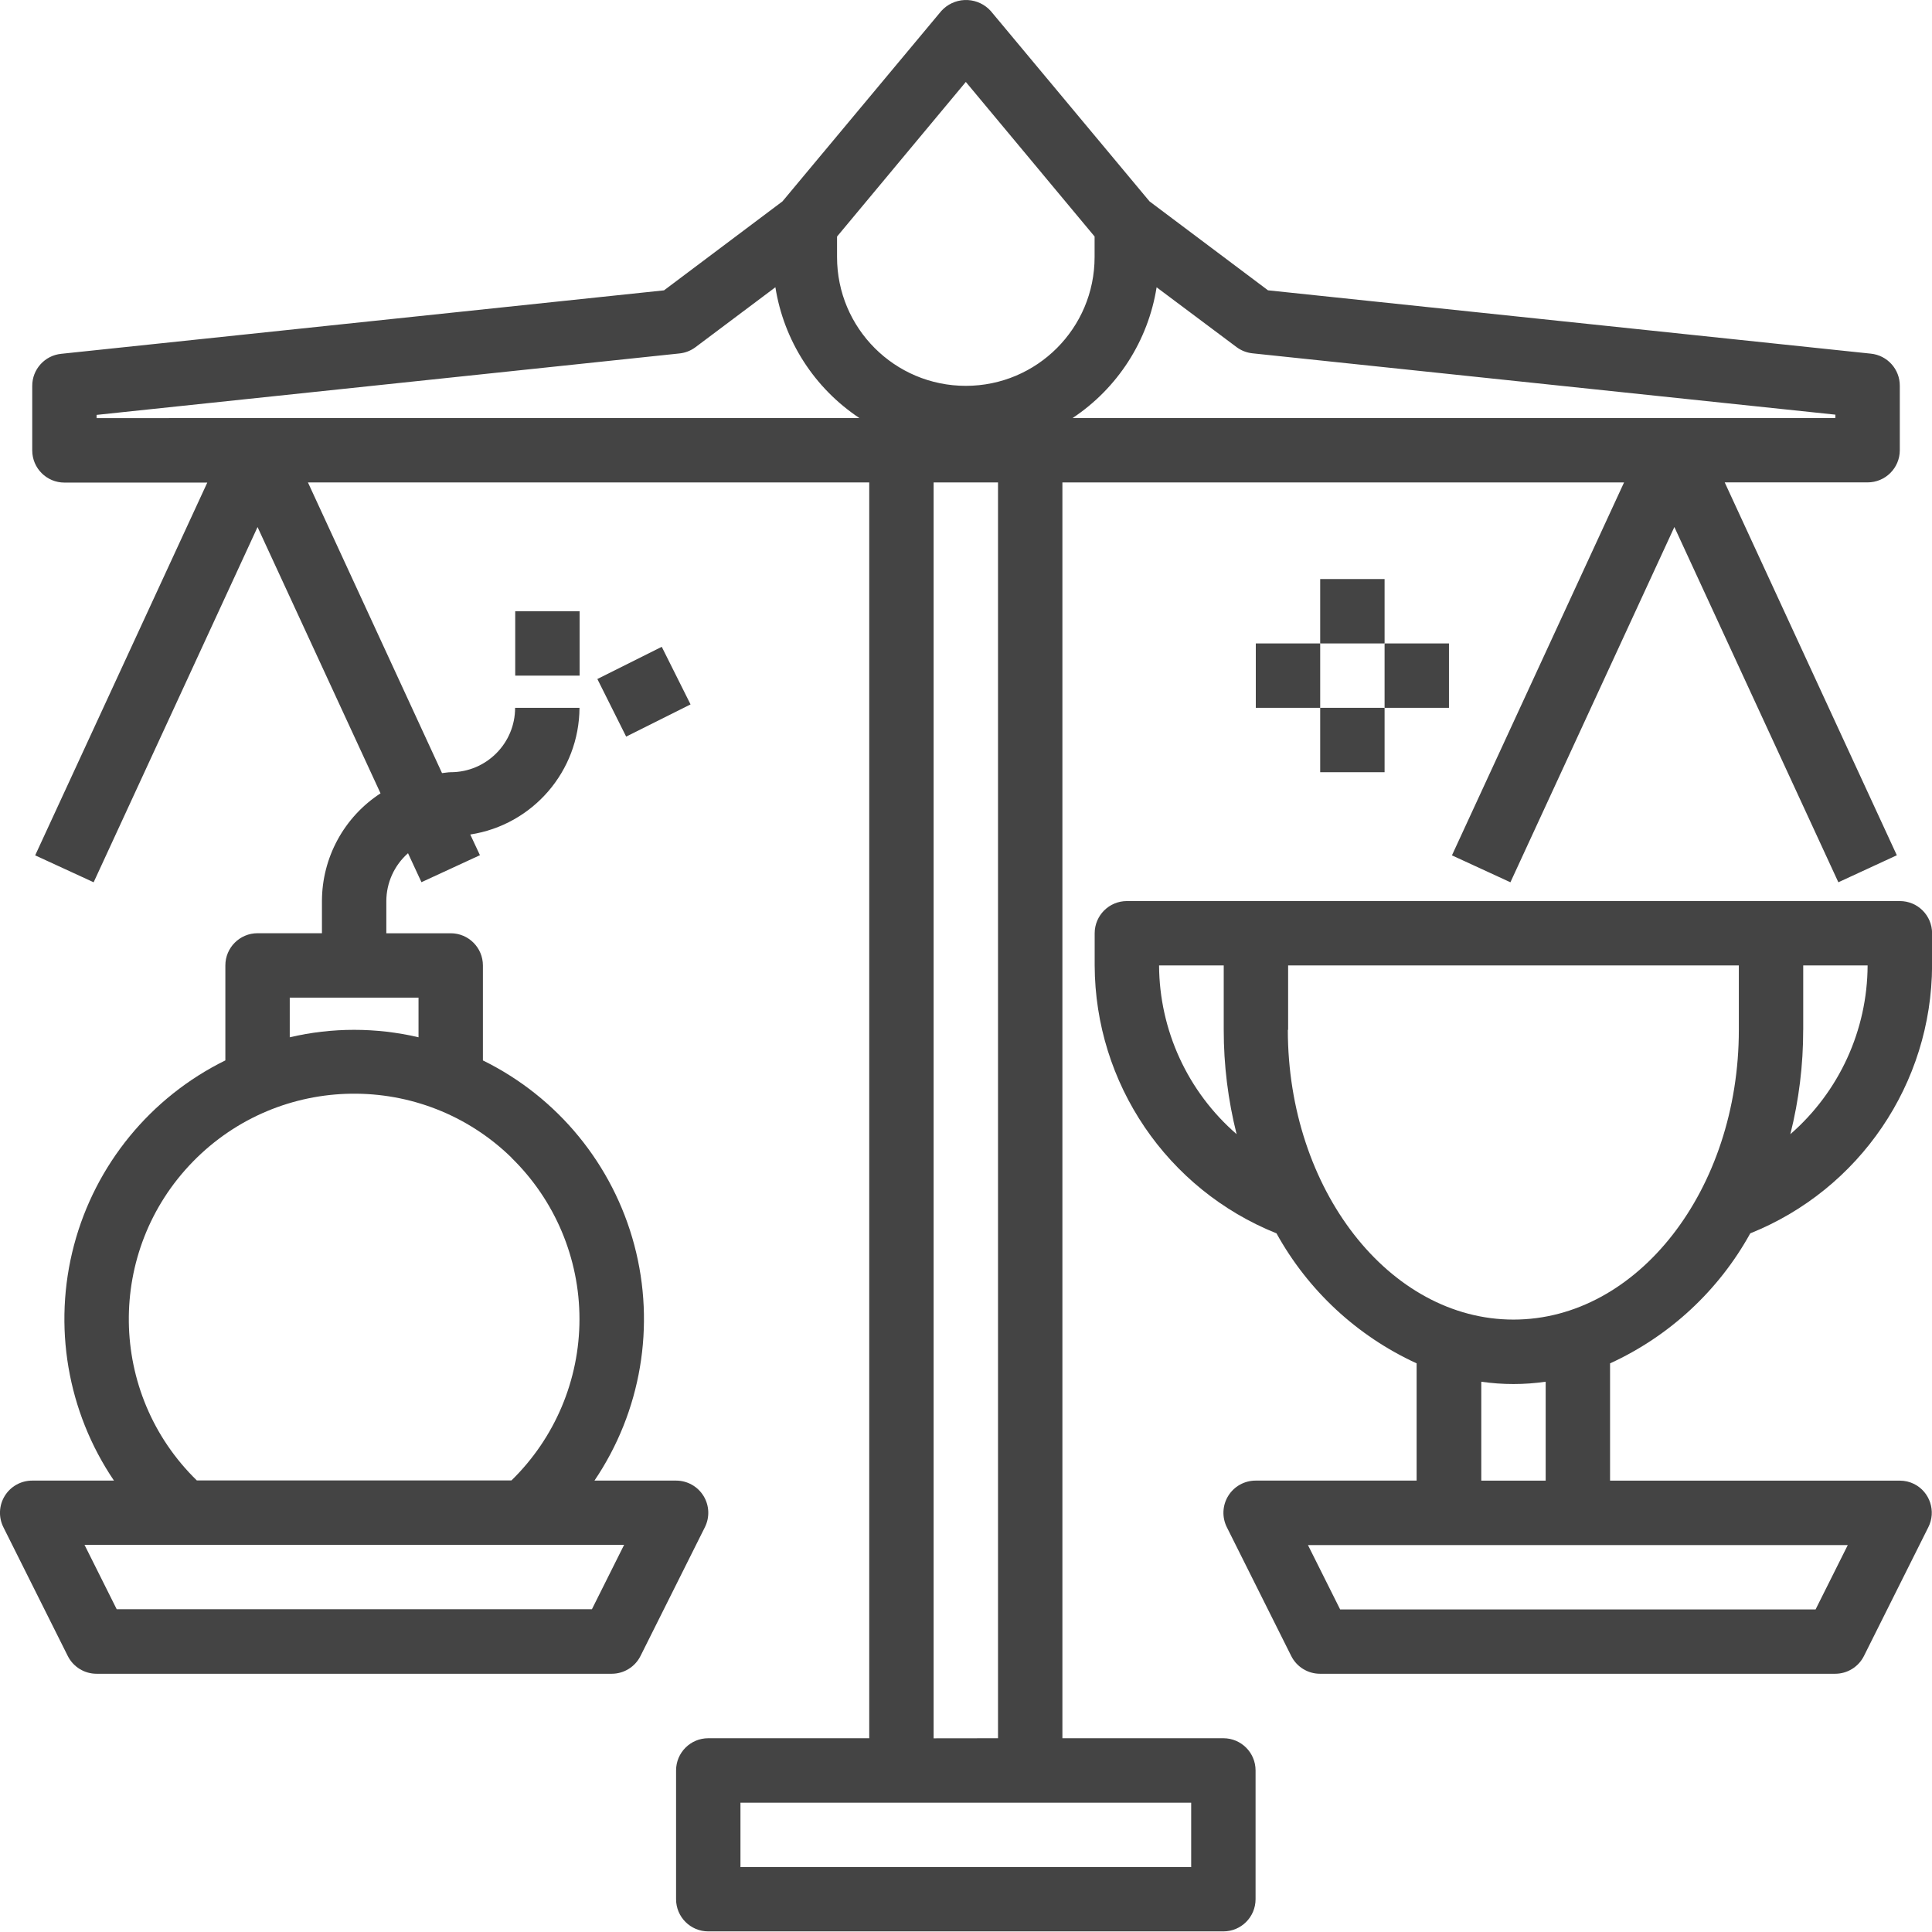
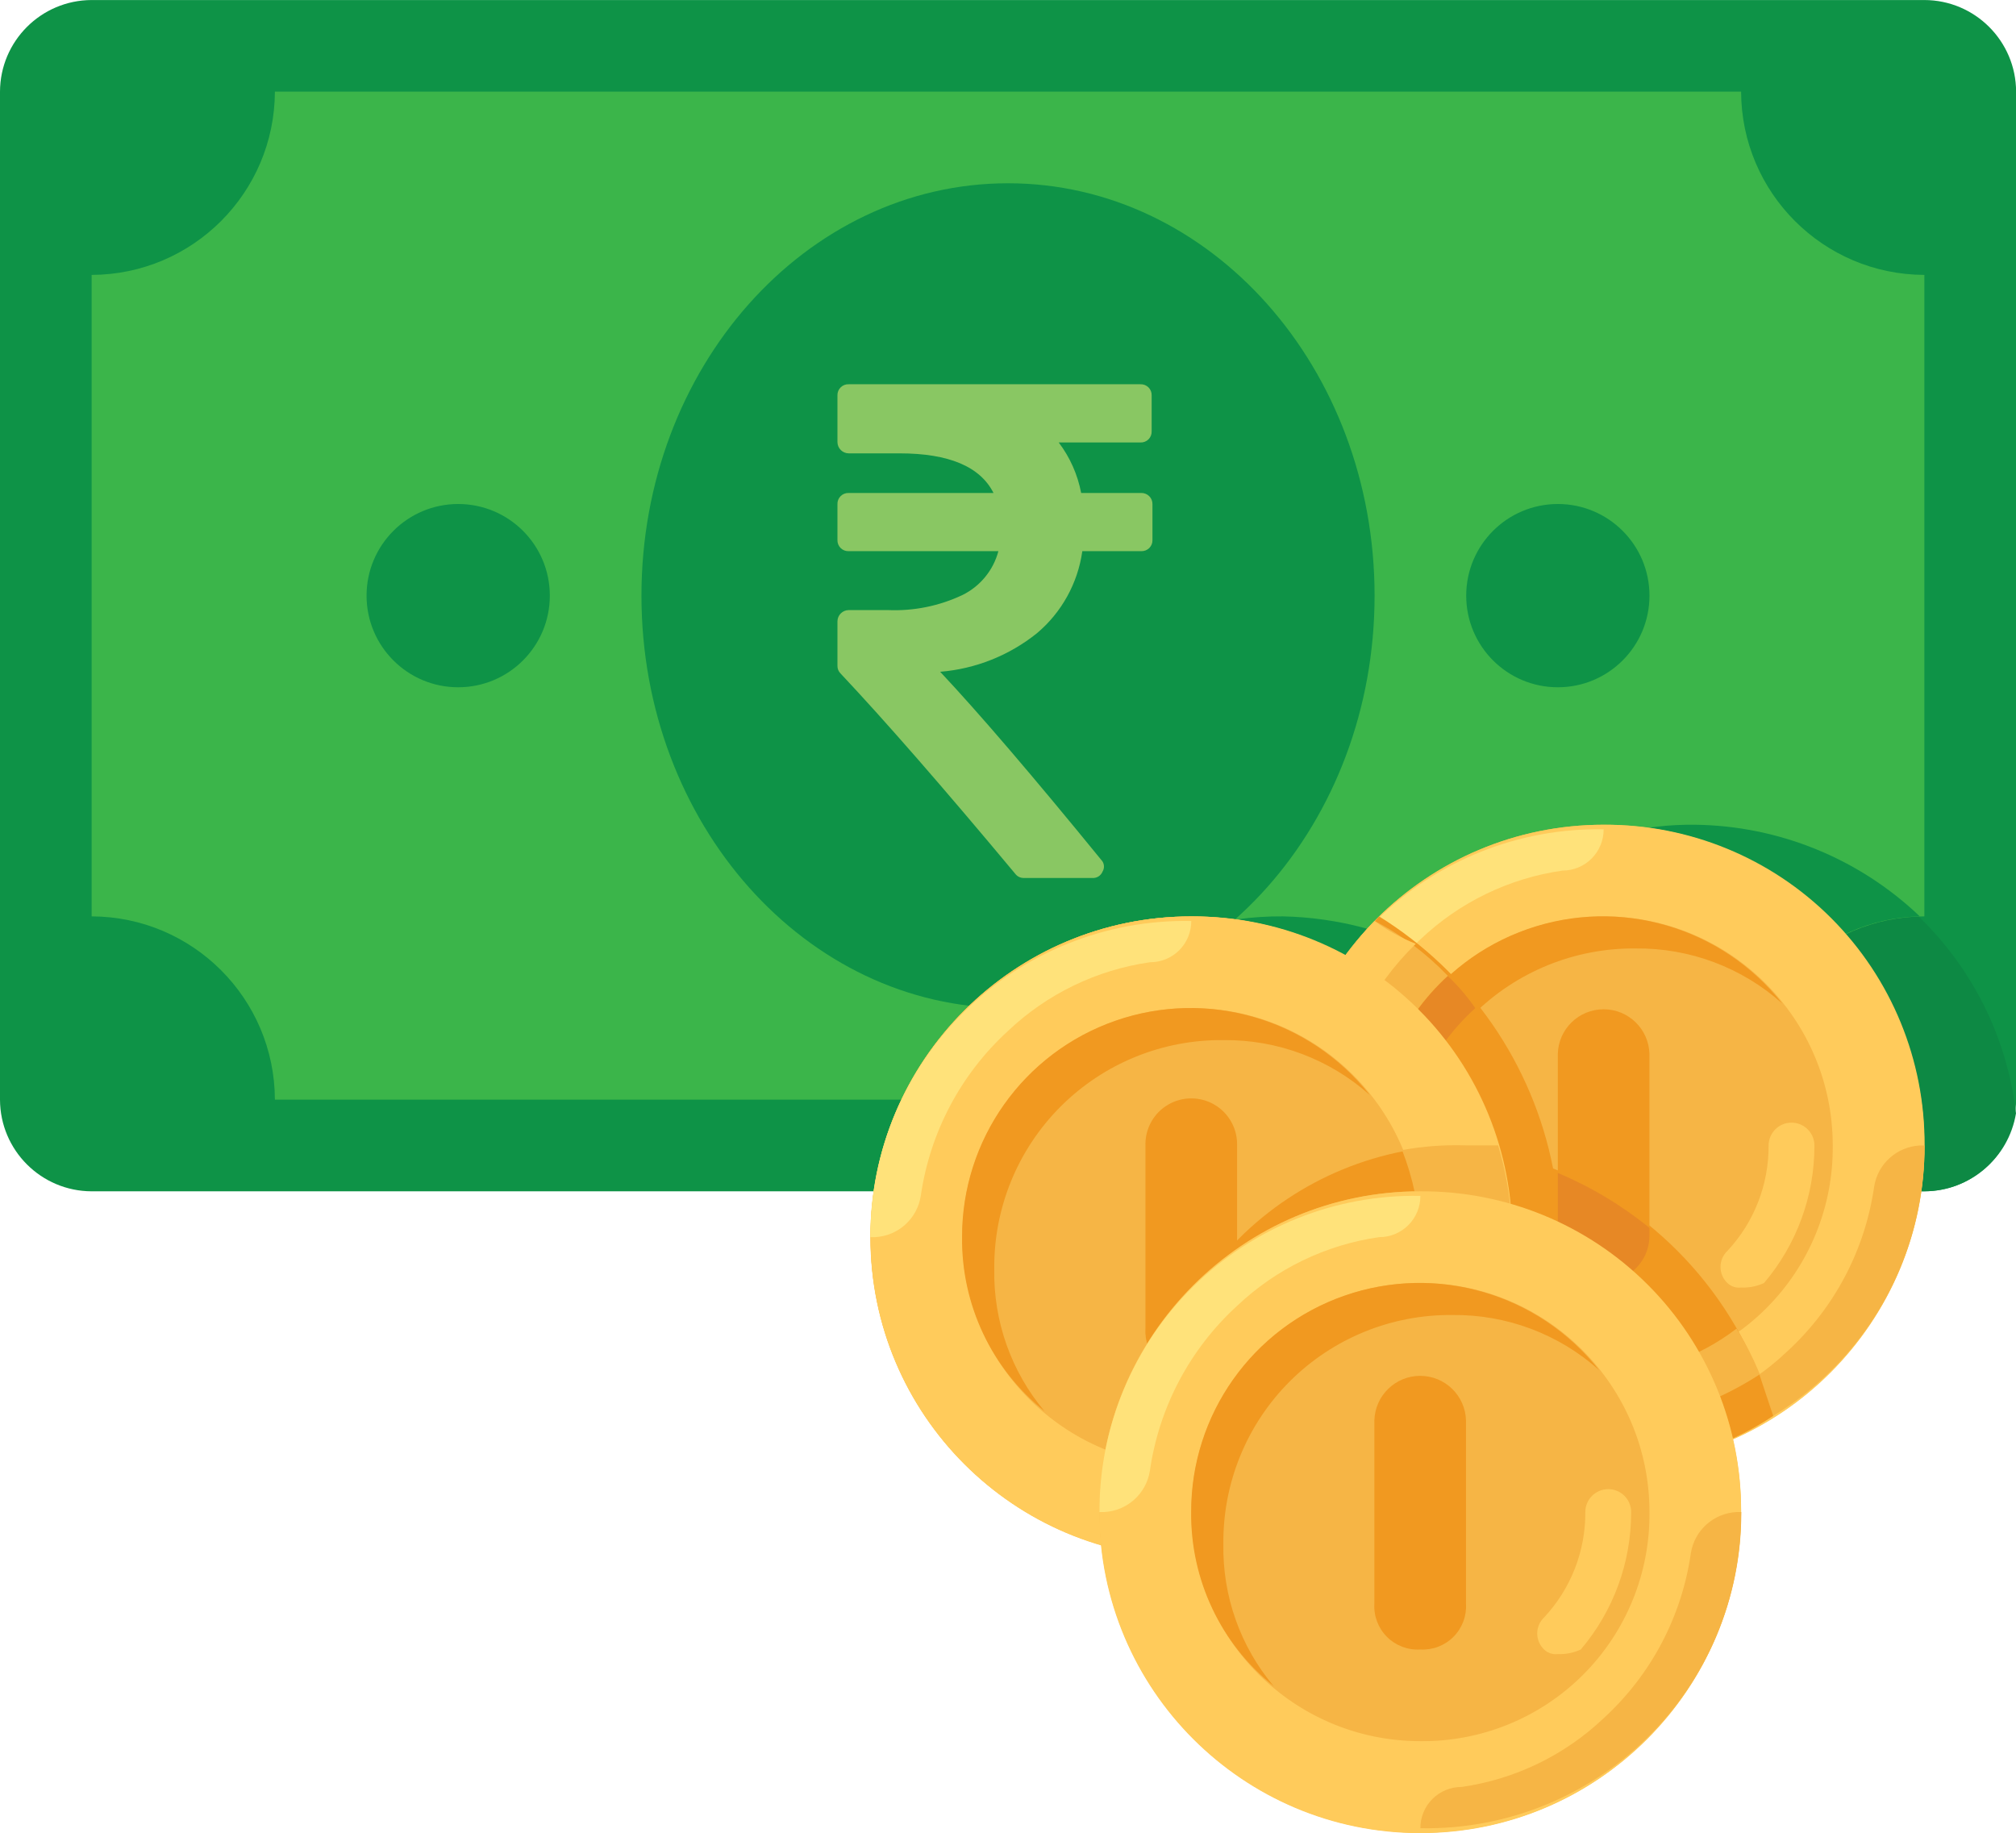
- <svg xmlns="http://www.w3.org/2000/svg" width="48.009" height="47.994" viewBox="0 0 48.009 47.994">
+ <svg xmlns="http://www.w3.org/2000/svg" width="57.797" height="52.543" viewBox="0 0 57.797 52.543">
  <defs>
-     <style>.a{fill:#444;}</style>
+     <style>.a{fill:#0e9347;}.b{fill:#0d8944;}.c{fill:#3bb54a;}.d{fill:#ffca5d;}.e{fill:#f6b545;}.f{fill:#ffcb5b;}.g{fill:#ffe27a;}.h{fill:#f19920;}.i{fill:#e78825;}.j{fill:#89c763;}</style>
  </defs>
-   <g transform="translate(0 -0.076)">
-     <g transform="translate(0 0.076)">
-       <g transform="translate(0 0)">
-         <path class="a" d="M47.209,11.264v-1.6a.8.8,0,0,0-.72-.8L31.509,7.29l-2.944-2.21L24.62.35A.827.827,0,0,0,23.451.289.847.847,0,0,0,23.39.35l-3.946,4.73L16.5,7.291,1.521,8.868a.8.8,0,0,0-.72.8v1.6a.8.8,0,0,0,.8.8h3.55L.874,21.331,2.327,22,6.4,13.173,9.456,19.79A3.2,3.2,0,0,0,8,22.466v.8H6.4a.8.8,0,0,0-.8.8v2.36A7.162,7.162,0,0,0,2.832,36.868H.8a.8.8,0,0,0-.716,1.158l1.6,3.2a.8.8,0,0,0,.716.442H15.2a.8.8,0,0,0,.716-.442l1.6-3.2a.8.8,0,0,0-.716-1.158H14.772A7.162,7.162,0,0,0,12,26.427v-2.36a.8.8,0,0,0-.8-.8H9.6v-.8a1.59,1.59,0,0,1,.539-1.189l.334.72,1.453-.671-.24-.514A3.2,3.2,0,0,0,14.4,17.665H12.8a1.6,1.6,0,0,1-1.6,1.6c-.074,0-.143.017-.216.022L7.652,12.064H21.6V43.27h-4a.8.8,0,0,0-.8.8v3.2a.8.8,0,0,0,.8.8h12.8a.8.8,0,0,0,.8-.8v-3.2a.8.8,0,0,0-.8-.8h-4V12.064H40.357L36.08,21.331,37.533,22l4.074-8.828L45.682,22l1.453-.671-4.277-9.266h3.55A.8.8,0,0,0,47.209,11.264Zm-31.7,27.2-.8,1.6H2.9l-.8-1.6Zm-2.8-9.619a5.6,5.6,0,0,1,0,8.019H4.891a5.6,5.6,0,1,1,7.822-8.019ZM10.4,24.866v.986a7,7,0,0,0-3.2,0v-.986Zm-8-14.4v-.08L16.883,8.859a.8.8,0,0,0,.4-.156l1.985-1.489a4.8,4.8,0,0,0,2.088,3.25Zm27.2,34.406v1.6H18.4v-1.6Zm-6.4-1.6V12.064h1.6V43.27ZM24,9.664a3.2,3.2,0,0,1-3.2-3.2v-.51L24,2.112l3.2,3.841v.51A3.2,3.2,0,0,1,24,9.664Zm21.6.8H26.653a4.8,4.8,0,0,0,2.088-3.249L30.726,8.7a.8.8,0,0,0,.4.156l14.482,1.524v.08Z" transform="translate(0 -0.076)" />
-       </g>
+   <g transform="translate(0 -23.272)">
+     <path class="a" d="M55.17,57.425H2.627A2.635,2.635,0,0,1,0,54.8V25.9a2.635,2.635,0,0,1,2.627-2.627H55.17A2.635,2.635,0,0,1,57.8,25.9V54.8A2.635,2.635,0,0,1,55.17,57.425Z" transform="translate(0 0)" />
+     <path class="b" d="M266.413,232.727a8.792,8.792,0,0,0-7.356,3.809,9.8,9.8,0,0,0-4.466-1.182,9.191,9.191,0,0,0-9.064,7.881h27.454A2.672,2.672,0,0,0,275.608,241,9.357,9.357,0,0,0,266.413,232.727Z" transform="translate(-217.811 -185.811)" />
+     <path class="c" d="M70.562,75.444H28.527a5.27,5.27,0,0,0-5.254-5.254V51.8a5.27,5.27,0,0,0,5.254-5.254H70.562A5.27,5.27,0,0,0,75.816,51.8V70.19A5.27,5.27,0,0,0,70.562,75.444Z" transform="translate(-20.646 -20.647)" />
+     <g transform="translate(10.509 28.526)">
+       <path class="a" d="M272.607,232.727a8.792,8.792,0,0,0-7.356,3.809,9.8,9.8,0,0,0-4.466-1.182,9.023,9.023,0,0,0-8.275,5.254H273.92a5.242,5.242,0,0,1,5.123-5.254A9.5,9.5,0,0,0,272.607,232.727Z" transform="translate(-234.513 -214.337)" />
+       <ellipse class="a" cx="10.509" cy="11.822" rx="10.509" ry="11.822" transform="translate(7.881 0)" />
+       <circle class="a" cx="2.627" cy="2.627" r="2.627" transform="translate(0 9.195)" />
+       <circle class="a" cx="2.627" cy="2.627" r="2.627" transform="translate(31.526 9.195)" />
    </g>
-     <g transform="translate(27.205 22.466)">
-       <path class="a" d="M292.365,238.42a.8.8,0,0,0-.358-.084h-7.2v-2.914a7.591,7.591,0,0,0,3.484-3.231,7.2,7.2,0,0,0,4.518-6.657v-.8a.8.8,0,0,0-.8-.8H272.8a.8.8,0,0,0-.8.8v.8a7.2,7.2,0,0,0,4.518,6.657A7.591,7.591,0,0,0,280,235.421v2.914h-4a.8.8,0,0,0-.716,1.158l1.6,3.2a.8.8,0,0,0,.716.442h12.8a.8.8,0,0,0,.716-.442l1.6-3.2A.8.8,0,0,0,292.365,238.42Zm-2.758-11.286v-1.6h1.6a5.587,5.587,0,0,1-1.92,4.193A10.582,10.582,0,0,0,289.606,227.134Zm-16-1.6h1.6v1.6a10.582,10.582,0,0,0,.32,2.592A5.586,5.586,0,0,1,273.6,225.533Zm3.2,1.6v-1.6h11.2v1.6c0,3.97-2.513,7.2-5.6,7.2S276.8,231.1,276.8,227.134Zm6.4,8.744v2.458h-1.6v-2.458A5.585,5.585,0,0,0,283.205,235.878Zm6.707,5.659H278.1l-.8-1.6h13.414Z" transform="translate(-272.003 -223.933)" />
+     <circle class="d" cx="9.195" cy="9.195" r="9.195" transform="translate(24.958 49.544)" />
+     <circle class="e" cx="9.195" cy="9.195" r="9.195" transform="translate(36.78 46.916)" />
+     <path class="f" d="M335.013,232.727a9.2,9.2,0,1,0,9.2,9.2A9.138,9.138,0,0,0,335.013,232.727Zm0,15.763a6.568,6.568,0,1,1,6.568-6.568A6.5,6.5,0,0,1,335.013,248.49Z" transform="translate(-289.038 -185.811)" />
+     <path class="e" d="M407.273,323.246h0a9.028,9.028,0,0,0,9.2-9.064h-.131a1.4,1.4,0,0,0-1.314,1.182,7.943,7.943,0,0,1-2.5,4.729,7.443,7.443,0,0,1-4.072,1.97A1.177,1.177,0,0,0,407.273,323.246Z" transform="translate(-361.298 -258.071)" />
+     <path class="g" d="M335.013,233.867h0a9.028,9.028,0,0,0-9.195,9.064h.131a1.4,1.4,0,0,0,1.313-1.182,7.942,7.942,0,0,1,2.5-4.729,7.443,7.443,0,0,1,4.072-1.97A1.177,1.177,0,0,0,335.013,233.867Z" transform="translate(-289.038 -186.82)" />
+     <path class="h" d="M350.01,263.487a6.5,6.5,0,0,1,6.568-6.568,6.2,6.2,0,0,1,4.2,1.576,6.547,6.547,0,0,0-11.691,4.072,6.3,6.3,0,0,0,2.364,4.991A6.16,6.16,0,0,1,350.01,263.487Z" transform="translate(-309.684 -206.456)" />
+     <path class="f" d="M437.537,313.093a.482.482,0,0,1-.394-.131.635.635,0,0,1,0-.919,4.385,4.385,0,0,0,1.182-3.021.657.657,0,1,1,1.314,0,6.066,6.066,0,0,1-1.445,3.941A1.427,1.427,0,0,1,437.537,313.093Z" transform="translate(-387.621 -252.909)" />
+     <g transform="translate(36.911 49.544)">
+       <path class="h" d="M396.951,287.155a1.241,1.241,0,0,1-1.314-1.314v-5.254a1.314,1.314,0,0,1,2.627,0v5.254A1.241,1.241,0,0,1,396.951,287.155Z" transform="translate(-387.887 -276.647)" />
+       <path class="h" d="M340.9,270.318a10.673,10.673,0,0,0-6.305-7.093A10.982,10.982,0,0,0,329.608,256a9.5,9.5,0,0,0-2.627,6.437,9.139,9.139,0,0,0,9.2,9.2A7.618,7.618,0,0,0,340.9,270.318Z" transform="translate(-326.981 -256)" />
    </g>
-     <g transform="translate(32.806 17.665)">
-       <rect class="a" width="1.6" height="1.6" />
+     <g transform="translate(39.407 51.251)">
+       <path class="i" d="M351.454,280.98a6.911,6.911,0,0,1-1.576-4.2,6.359,6.359,0,0,1,2.1-4.729,5.723,5.723,0,0,0-.788-.919,6.435,6.435,0,0,0-2.1,4.86A6.3,6.3,0,0,0,351.454,280.98Z" transform="translate(-349.09 -271.128)" />
+       <path class="i" d="M395.636,321.164V323a1.314,1.314,0,0,0,2.627,0v-.263A10.737,10.737,0,0,0,395.636,321.164Z" transform="translate(-390.382 -315.516)" />
    </g>
-     <g transform="translate(34.406 16.065)">
-       <rect class="a" width="1.6" height="1.6" />
+     <path class="e" d="M339.873,271.349a8.4,8.4,0,0,0-1.051-2.5,6.356,6.356,0,0,1-3.809,1.314,6.5,6.5,0,0,1-6.568-6.568,6.436,6.436,0,0,1,2.1-4.86,8.016,8.016,0,0,0-2.1-1.576,9.5,9.5,0,0,0-2.627,6.436,9.138,9.138,0,0,0,9.195,9.2A8.807,8.807,0,0,0,339.873,271.349Z" transform="translate(-289.038 -207.487)" />
+     <path class="h" d="M411.738,372.364a9.082,9.082,0,0,1-3.284,1.313,1.4,1.4,0,0,0-1.182,1.314h0a8.809,8.809,0,0,0,4.86-1.445Z" transform="translate(-361.297 -309.685)" />
+     <path class="f" d="M328.445,257.164a9.5,9.5,0,0,0-2.627,6.436h.131a1.4,1.4,0,0,0,1.313-1.182,8.174,8.174,0,0,1,2.365-4.6A5.325,5.325,0,0,1,328.445,257.164Z" transform="translate(-289.038 -207.489)" />
+     <circle class="e" cx="9.195" cy="9.195" r="9.195" transform="translate(24.958 49.544)" />
+     <path class="h" d="M290.909,323.376A9.1,9.1,0,0,0,291.3,326h.919a9.164,9.164,0,0,0,8.8-11.822H300.1A9.138,9.138,0,0,0,290.909,323.376Z" transform="translate(-258.07 -258.07)" />
+     <path class="f" d="M230.285,256a9.2,9.2,0,1,0,9.2,9.2A9.138,9.138,0,0,0,230.285,256Zm0,15.763a6.568,6.568,0,1,1,6.568-6.568A6.5,6.5,0,0,1,230.285,271.763Z" transform="translate(-196.132 -206.456)" />
+     <path class="e" d="M302.545,346.519h0a9.028,9.028,0,0,0,9.195-9.064h-.131a1.4,1.4,0,0,0-1.313,1.182,7.943,7.943,0,0,1-2.5,4.729,7.444,7.444,0,0,1-4.072,1.97A1.177,1.177,0,0,0,302.545,346.519Z" transform="translate(-268.392 -278.716)" />
+     <path class="g" d="M230.285,257.14h0a9.028,9.028,0,0,0-9.2,9.064h.131a1.4,1.4,0,0,0,1.314-1.182,7.941,7.941,0,0,1,2.5-4.729,7.442,7.442,0,0,1,4.072-1.97A1.177,1.177,0,0,0,230.285,257.14Z" transform="translate(-196.132 -207.465)" />
+     <path class="h" d="M245.283,286.76a6.5,6.5,0,0,1,6.568-6.568,6.2,6.2,0,0,1,4.2,1.576,6.548,6.548,0,0,0-11.691,4.072,6.3,6.3,0,0,0,2.364,4.992A6.161,6.161,0,0,1,245.283,286.76Z" transform="translate(-216.778 -227.102)" />
+     <path class="f" d="M332.81,336.365a.483.483,0,0,1-.394-.131.635.635,0,0,1,0-.92,4.383,4.383,0,0,0,1.182-3.021.657.657,0,0,1,1.314,0,6.065,6.065,0,0,1-1.445,3.941A1.428,1.428,0,0,1,332.81,336.365Z" transform="translate(-294.716 -273.554)" />
+     <g transform="translate(24.009 34.288)">
+       <path class="j" d="M81.743,3.207a.313.313,0,0,0-.231-.09H79.793a3.48,3.48,0,0,0-.643-1.448h2.342a.309.309,0,0,0,.322-.322V.322A.309.309,0,0,0,81.492,0H73.128a.31.31,0,0,0-.322.322V1.659a.326.326,0,0,0,.322.322h1.458q2.121,0,2.694,1.136H73.128a.31.31,0,0,0-.322.322V4.463a.31.31,0,0,0,.322.322H77.42A1.964,1.964,0,0,1,76.39,6.042a4.537,4.537,0,0,1-2.136.432H73.128a.326.326,0,0,0-.322.322V8.072a.3.3,0,0,0,.09.221q1.93,2.051,5.006,5.74a.3.3,0,0,0,.251.121h1.96a.292.292,0,0,0,.292-.181.275.275,0,0,0-.04-.342q-2.935-3.6-4.614-5.388a5.1,5.1,0,0,0,2.775-1.106,3.758,3.758,0,0,0,1.3-2.352h1.689a.31.31,0,0,0,.322-.322V3.438A.313.313,0,0,0,81.743,3.207Z" transform="translate(-72.806 0)" />
    </g>
-     <g transform="translate(32.806 14.465)">
-       <rect class="a" width="1.6" height="1.6" />
+     <path class="h" d="M292.223,310.428a1.241,1.241,0,0,1-1.314-1.314v-5.254a1.314,1.314,0,1,1,2.627,0v5.254A1.241,1.241,0,0,1,292.223,310.428Z" transform="translate(-258.07 -247.749)" />
+     <g transform="translate(31.526 56.111)">
+       <path class="e" d="M298.266,314.313a7.68,7.68,0,0,1,.525,2.5,6.5,6.5,0,0,1-6.568,6.568,4.466,4.466,0,0,1-1.314-.131v.131A9.1,9.1,0,0,0,291.3,326h.919a9.164,9.164,0,0,0,8.8-11.822h-.919A8.681,8.681,0,0,0,298.266,314.313Z" transform="translate(-289.596 -314.181)" />
+       <circle class="e" cx="9.195" cy="9.195" r="9.195" transform="translate(0 1.314)" />
    </g>
-     <g transform="translate(31.206 16.065)">
-       <rect class="a" width="1.6" height="1.6" />
-     </g>
-     <g transform="translate(12.803 15.265)">
-       <rect class="a" width="1.6" height="1.6" />
-     </g>
-     <g transform="translate(14.844 16.149)">
-       <g transform="translate(0 0)">
-         <rect class="a" width="1.789" height="1.6" transform="translate(0 0.8) rotate(-26.565)" />
-       </g>
-     </g>
+     <path class="f" d="M288.467,325.818a9.2,9.2,0,1,0,9.195,9.195A9.139,9.139,0,0,0,288.467,325.818Zm0,15.763a6.568,6.568,0,1,1,6.568-6.568A6.5,6.5,0,0,1,288.467,341.581Z" transform="translate(-247.746 -268.393)" />
+     <path class="e" d="M360.727,416.337h0a9.028,9.028,0,0,0,9.2-9.064h-.132a1.4,1.4,0,0,0-1.314,1.182,7.941,7.941,0,0,1-2.5,4.729,7.442,7.442,0,0,1-4.072,1.97A1.177,1.177,0,0,0,360.727,416.337Z" transform="translate(-320.006 -340.653)" />
+     <path class="g" d="M288.467,326.958h0a9.028,9.028,0,0,0-9.2,9.064h.131a1.4,1.4,0,0,0,1.314-1.182,7.941,7.941,0,0,1,2.5-4.729,7.444,7.444,0,0,1,4.072-1.97A1.177,1.177,0,0,0,288.467,326.958Z" transform="translate(-247.746 -269.402)" />
+     <path class="h" d="M303.465,356.578a6.5,6.5,0,0,1,6.568-6.568,6.2,6.2,0,0,1,4.2,1.576,6.548,6.548,0,0,0-11.691,4.072,6.3,6.3,0,0,0,2.364,4.991A6.161,6.161,0,0,1,303.465,356.578Z" transform="translate(-268.392 -289.039)" />
+     <path class="f" d="M390.991,406.183a.482.482,0,0,1-.394-.131.635.635,0,0,1,0-.92,4.384,4.384,0,0,0,1.182-3.021.657.657,0,0,1,1.314,0,6.066,6.066,0,0,1-1.445,3.941A1.428,1.428,0,0,1,390.991,406.183Z" transform="translate(-346.329 -335.491)" />
+     <path class="h" d="M350.4,380.245a1.241,1.241,0,0,1-1.314-1.313v-5.254a1.314,1.314,0,0,1,2.627,0v5.254A1.241,1.241,0,0,1,350.4,380.245Z" transform="translate(-309.684 -309.685)" />
  </g>
</svg>
